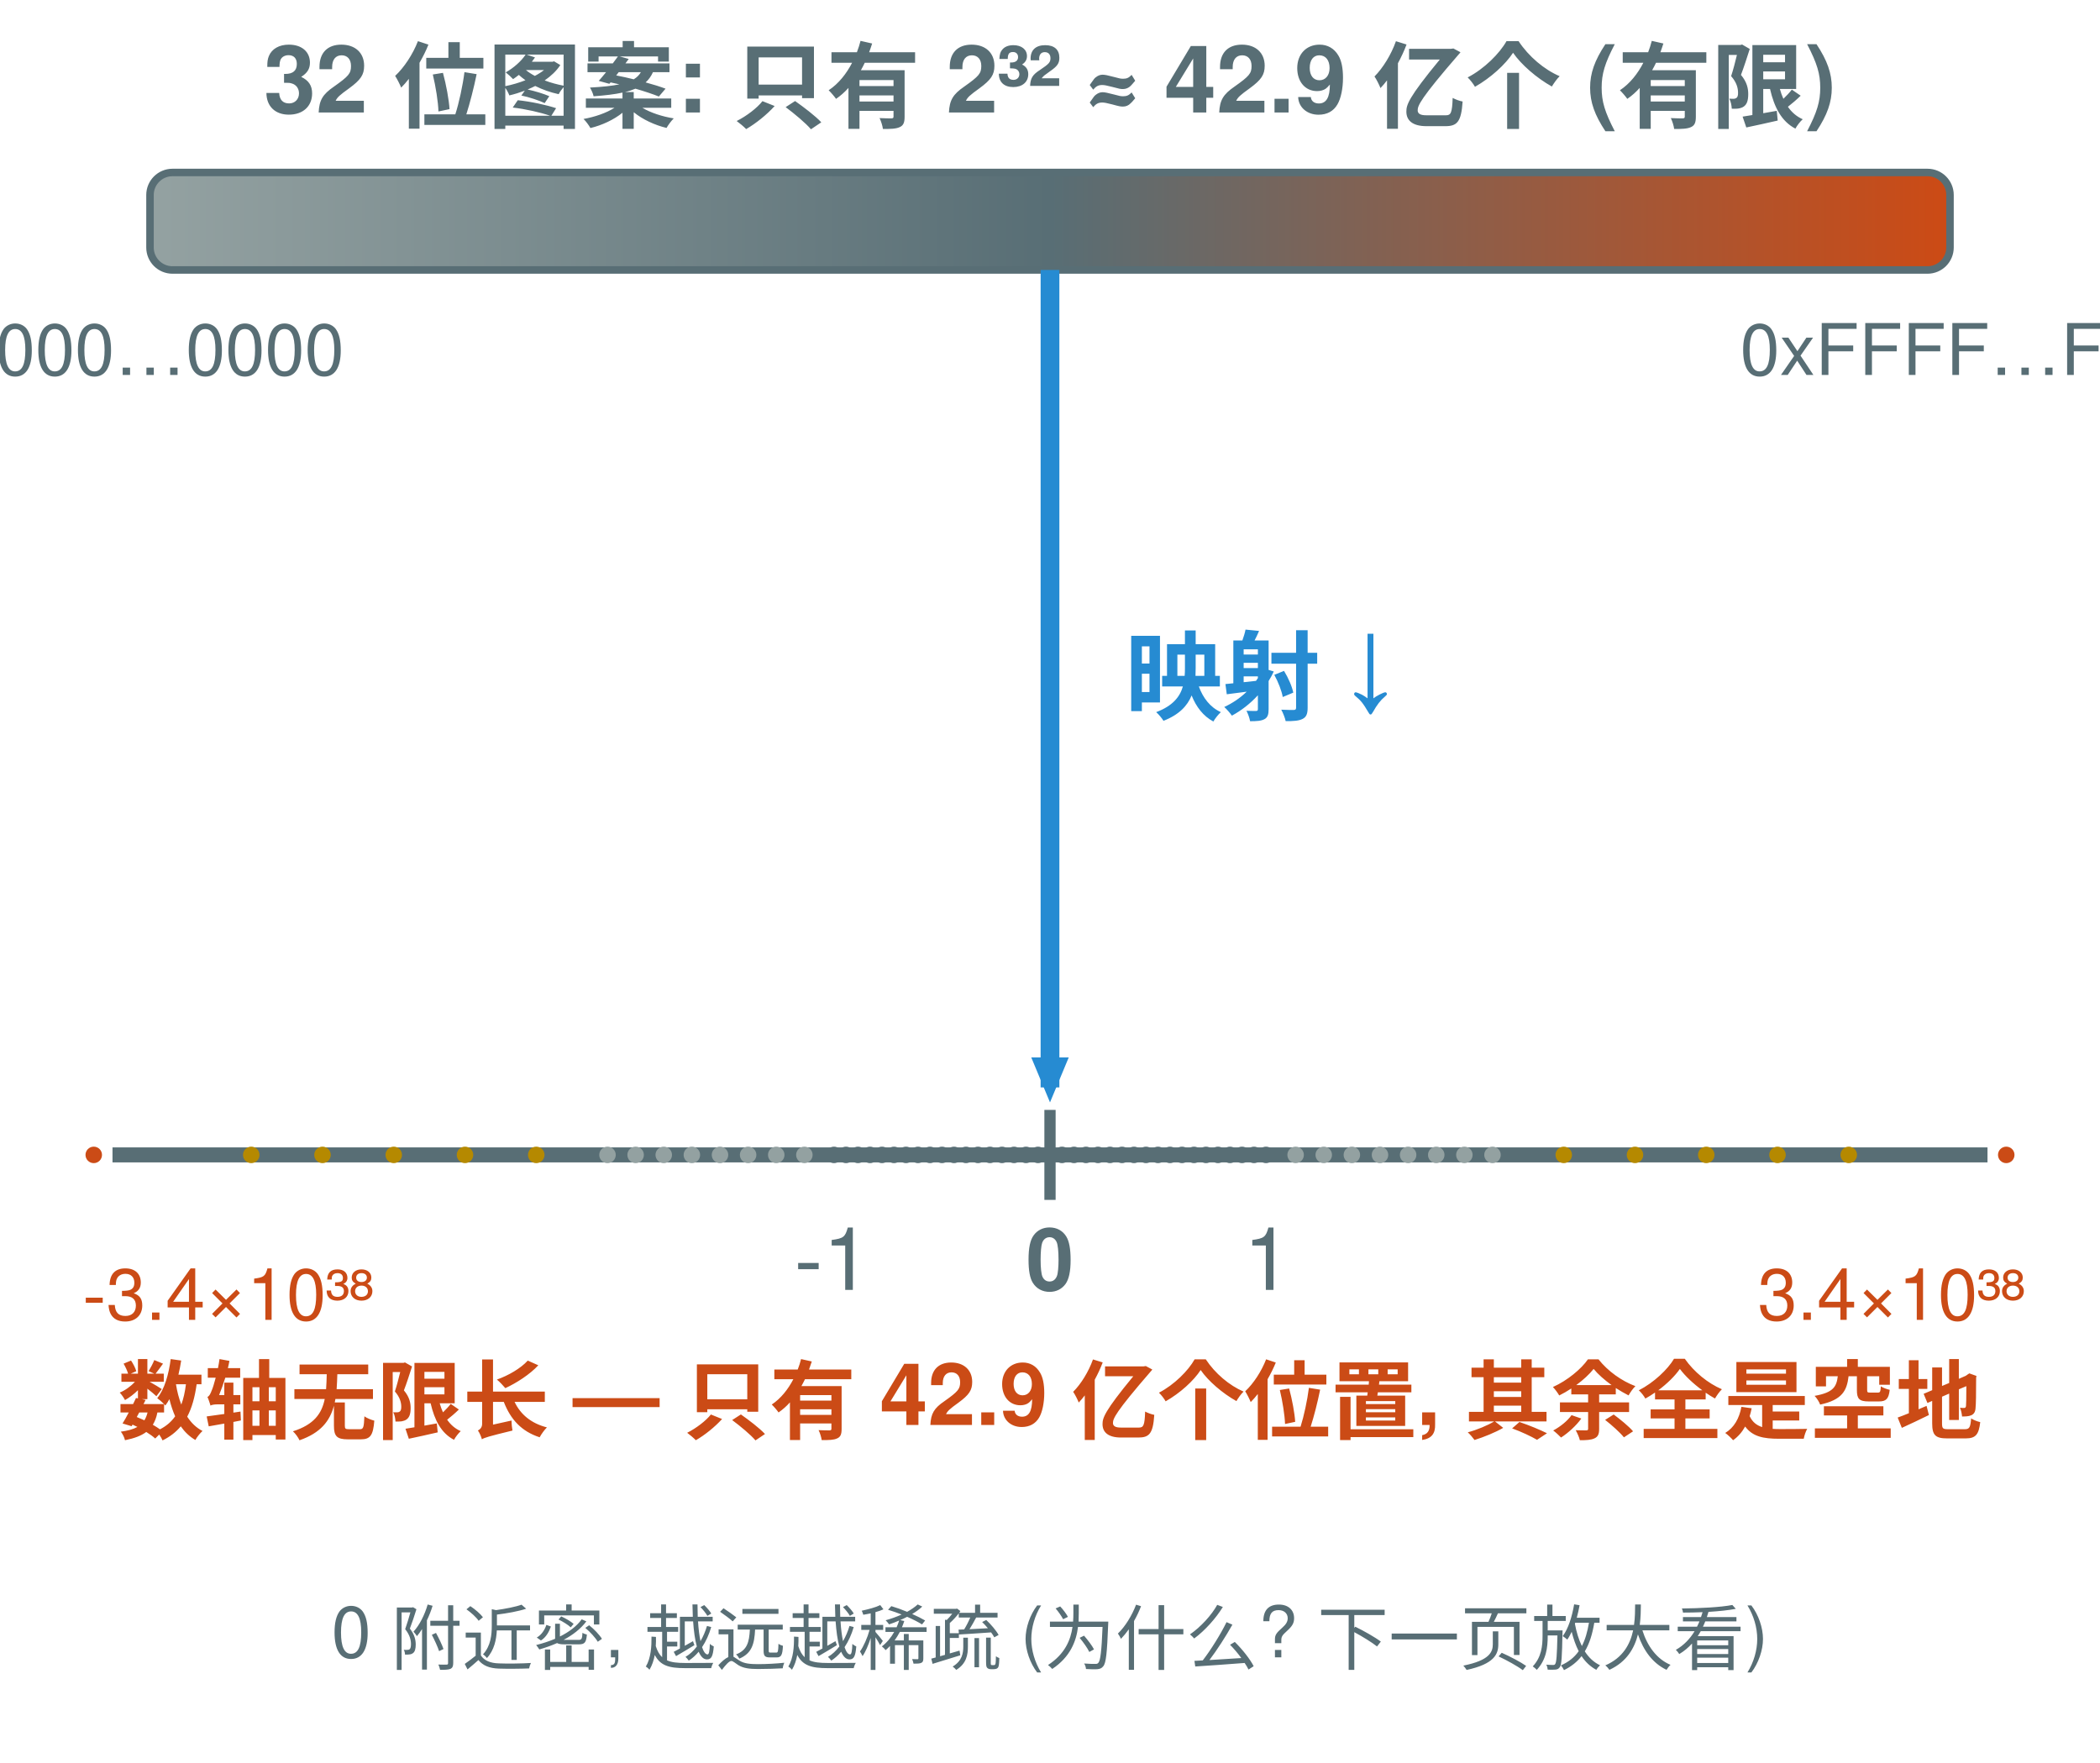
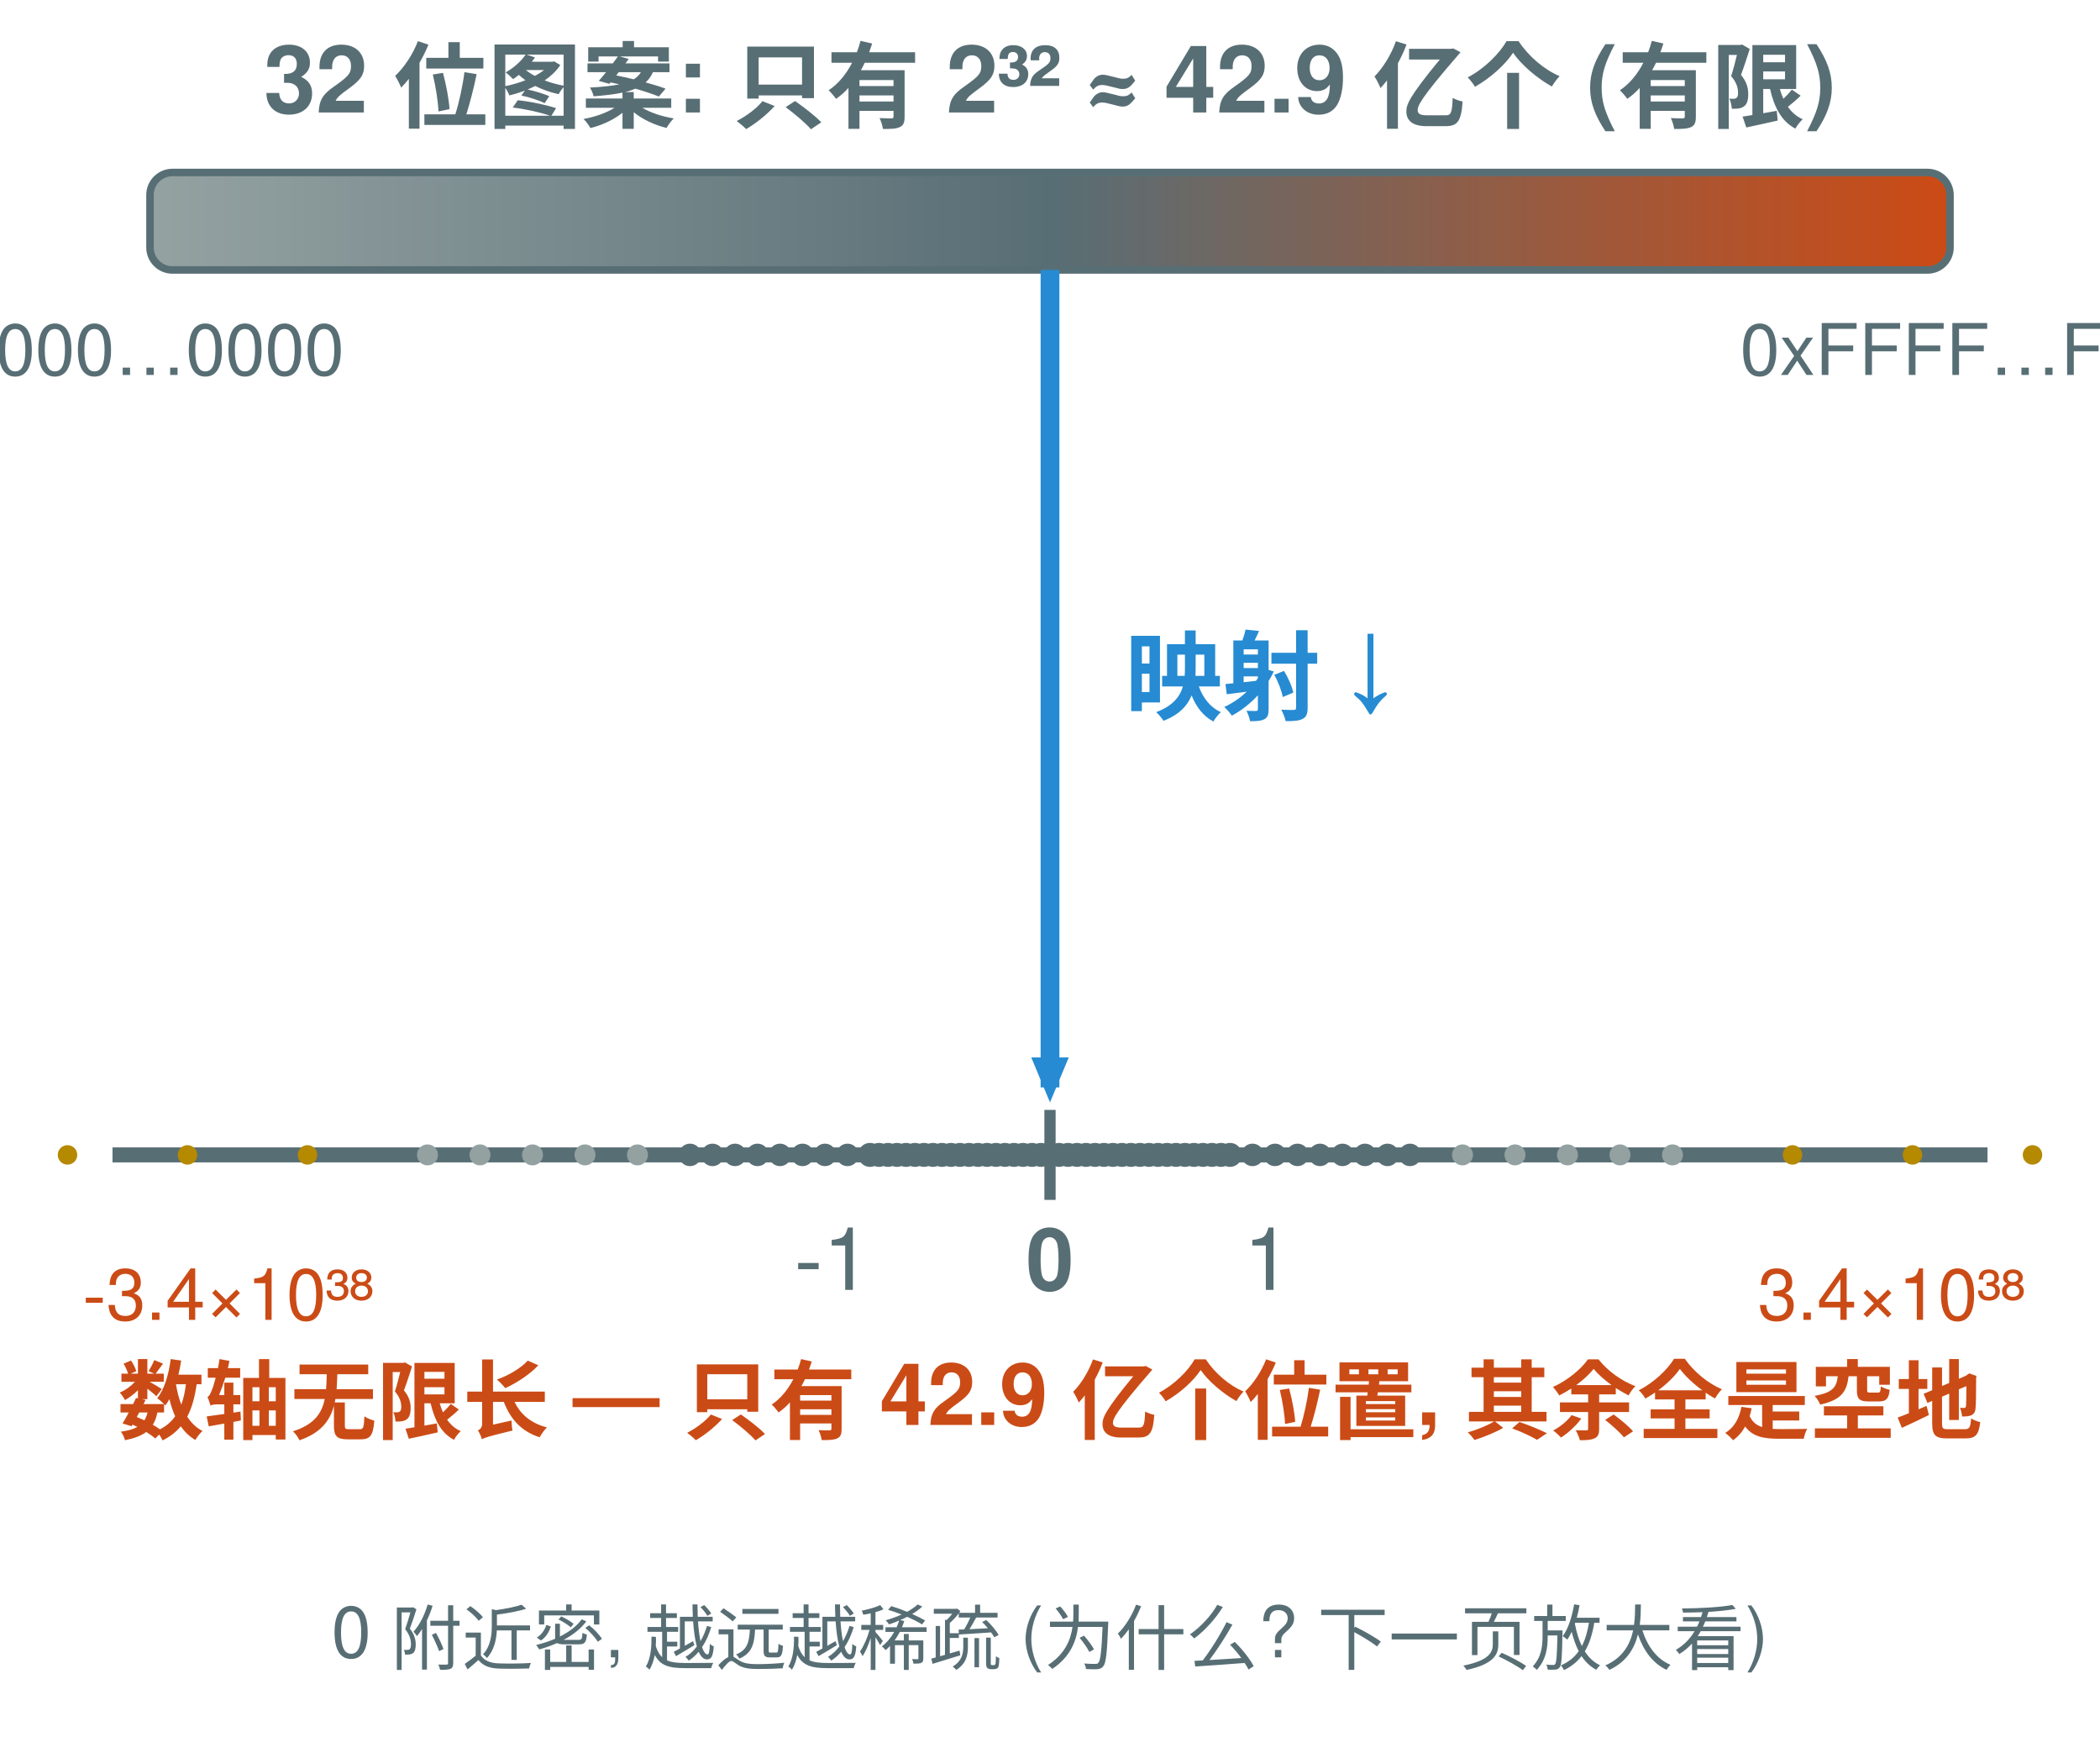
<svg xmlns="http://www.w3.org/2000/svg" viewBox="0 0 560 470" font-family="Helvetica, Arial, sans-serif">
  <text x="280" y="30" fill="#586e75" font-size="25" text-anchor="middle" font-weight="bold">32 位图案: 只有 2³² ≈ 42.9 亿个 (有限)</text>
  <defs>
    <linearGradient id="pat" x1="0" y1="0" x2="1" y2="0">
      <stop offset="0" stop-color="#93a1a1" />
      <stop offset="0.5" stop-color="#586e75" />
      <stop offset="1" stop-color="#cb4b16" />
    </linearGradient>
    <marker id="arr" markerWidth="12" markerHeight="12" refX="8" refY="5" orient="auto" markerUnits="userSpaceOnUse">
      <path d="M 0 0 L 12 5 L 0 10 Z" fill="#268bd2" />
    </marker>
  </defs>
  <rect x="40" y="46" width="480" height="26" rx="6" fill="url(#pat)" stroke="#586e75" stroke-width="2" />
  <text x="30" y="100" fill="#586e75" font-size="19" text-anchor="middle">0x0000…0000</text>
  <text x="530" y="100" fill="#586e75" font-size="19" text-anchor="middle">0xFFFF…FFFF</text>
  <line x1="280" y1="72" x2="280" y2="290" stroke="#268bd2" stroke-width="5" marker-end="url(#arr)" />
  <text x="300" y="190" fill="#268bd2" font-size="26" font-weight="bold">映射 ↓</text>
  <line x1="30" y1="308" x2="530" y2="308" stroke="#586e75" stroke-width="4" />
  <line x1="280" y1="296" x2="280" y2="320" stroke="#586e75" stroke-width="3" />
  <text x="280" y="344" fill="#586e75" font-size="23" text-anchor="middle" font-weight="bold">0</text>
  <text x="338" y="344" fill="#586e75" font-size="23" text-anchor="middle">1</text>
  <text x="222" y="344" fill="#586e75" font-size="23" text-anchor="middle">-1</text>
  <text x="22" y="352" fill="#cb4b16" font-size="19" text-anchor="start">-3.4×10³⁸</text>
  <text x="540" y="352" fill="#cb4b16" font-size="19" text-anchor="end">3.4×10³⁸</text>
-   <circle cx="222.4" cy="308" r="2.2" fill="#586e75" />
-   <circle cx="225.6" cy="308" r="2.2" fill="#586e75" />
-   <circle cx="228.8" cy="308" r="2.2" fill="#586e75" />
-   <circle cx="232.0" cy="308" r="2.2" fill="#586e75" />
-   <circle cx="235.2" cy="308" r="2.2" fill="#586e75" />
-   <circle cx="238.4" cy="308" r="2.2" fill="#586e75" />
-   <circle cx="241.6" cy="308" r="2.2" fill="#586e75" />
-   <circle cx="244.8" cy="308" r="2.2" fill="#586e75" />
-   <circle cx="248.0" cy="308" r="2.2" fill="#586e75" />
-   <circle cx="251.2" cy="308" r="2.2" fill="#586e75" />
-   <circle cx="254.4" cy="308" r="2.2" fill="#586e75" />
-   <circle cx="257.6" cy="308" r="2.2" fill="#586e75" />
-   <circle cx="260.8" cy="308" r="2.2" fill="#586e75" />
-   <circle cx="264.0" cy="308" r="2.2" fill="#586e75" />
-   <circle cx="267.2" cy="308" r="2.2" fill="#586e75" />
-   <circle cx="270.4" cy="308" r="2.2" fill="#586e75" />
-   <circle cx="273.6" cy="308" r="2.2" fill="#586e75" />
-   <circle cx="276.8" cy="308" r="2.2" fill="#586e75" />
-   <circle cx="283.2" cy="308" r="2.2" fill="#586e75" />
-   <circle cx="286.4" cy="308" r="2.2" fill="#586e75" />
-   <circle cx="289.6" cy="308" r="2.2" fill="#586e75" />
-   <circle cx="292.8" cy="308" r="2.2" fill="#586e75" />
-   <circle cx="296.0" cy="308" r="2.2" fill="#586e75" />
-   <circle cx="299.2" cy="308" r="2.2" fill="#586e75" />
-   <circle cx="302.4" cy="308" r="2.2" fill="#586e75" />
-   <circle cx="305.6" cy="308" r="2.2" fill="#586e75" />
-   <circle cx="308.8" cy="308" r="2.2" fill="#586e75" />
-   <circle cx="312.0" cy="308" r="2.2" fill="#586e75" />
-   <circle cx="315.2" cy="308" r="2.2" fill="#586e75" />
-   <circle cx="318.4" cy="308" r="2.2" fill="#586e75" />
-   <circle cx="321.6" cy="308" r="2.2" fill="#586e75" />
-   <circle cx="324.8" cy="308" r="2.2" fill="#586e75" />
-   <circle cx="328.0" cy="308" r="2.2" fill="#586e75" />
-   <circle cx="331.2" cy="308" r="2.2" fill="#586e75" />
-   <circle cx="334.4" cy="308" r="2.2" fill="#586e75" />
-   <circle cx="337.6" cy="308" r="2.2" fill="#586e75" />
-   <circle cx="345.5" cy="308" r="2.2" fill="#93a1a1" />
-   <circle cx="214.5" cy="308" r="2.2" fill="#93a1a1" />
-   <circle cx="353.0" cy="308" r="2.2" fill="#93a1a1" />
-   <circle cx="207.0" cy="308" r="2.2" fill="#93a1a1" />
-   <circle cx="360.5" cy="308" r="2.2" fill="#93a1a1" />
-   <circle cx="199.5" cy="308" r="2.2" fill="#93a1a1" />
-   <circle cx="368.0" cy="308" r="2.2" fill="#93a1a1" />
-   <circle cx="192.0" cy="308" r="2.2" fill="#93a1a1" />
-   <circle cx="375.5" cy="308" r="2.2" fill="#93a1a1" />
-   <circle cx="184.5" cy="308" r="2.2" fill="#93a1a1" />
-   <circle cx="383.0" cy="308" r="2.2" fill="#93a1a1" />
-   <circle cx="177.0" cy="308" r="2.2" fill="#93a1a1" />
-   <circle cx="390.5" cy="308" r="2.2" fill="#93a1a1" />
-   <circle cx="169.5" cy="308" r="2.2" fill="#93a1a1" />
-   <circle cx="398.0" cy="308" r="2.2" fill="#93a1a1" />
-   <circle cx="162.0" cy="308" r="2.2" fill="#93a1a1" />
-   <circle cx="417.0" cy="308" r="2.2" fill="#b58900" />
-   <circle cx="143.0" cy="308" r="2.2" fill="#b58900" />
-   <circle cx="436.0" cy="308" r="2.2" fill="#b58900" />
-   <circle cx="124.0" cy="308" r="2.2" fill="#b58900" />
-   <circle cx="455.0" cy="308" r="2.2" fill="#b58900" />
-   <circle cx="105.0" cy="308" r="2.2" fill="#b58900" />
-   <circle cx="474.0" cy="308" r="2.2" fill="#b58900" />
-   <circle cx="86.0" cy="308" r="2.2" fill="#b58900" />
-   <circle cx="493.0" cy="308" r="2.2" fill="#b58900" />
-   <circle cx="67.0" cy="308" r="2.2" fill="#b58900" />
-   <circle cx="535.0" cy="308" r="2.2" fill="#cb4b16" />
-   <circle cx="25.0" cy="308" r="2.2" fill="#cb4b16" />
-   <circle cx="577.0" cy="308" r="2.2" fill="#cb4b16" />
-   <circle cx="-17.0" cy="308" r="2.2" fill="#cb4b16" />
-   <circle cx="619.0" cy="308" r="2.2" fill="#cb4b16" />
-   <circle cx="-59.0" cy="308" r="2.2" fill="#cb4b16" />
+   <circle cx="282.4" cy="308" r="3.2" fill="#586e75" />
+   <circle cx="277.6" cy="308" r="3.2" fill="#586e75" />
+   <circle cx="284.8" cy="308" r="3.2" fill="#586e75" />
+   <circle cx="275.2" cy="308" r="3.2" fill="#586e75" />
+   <circle cx="287.2" cy="308" r="3.2" fill="#586e75" />
+   <circle cx="272.8" cy="308" r="3.2" fill="#586e75" />
+   <circle cx="289.6" cy="308" r="3.2" fill="#586e75" />
+   <circle cx="270.4" cy="308" r="3.2" fill="#586e75" />
+   <circle cx="292.0" cy="308" r="3.2" fill="#586e75" />
+   <circle cx="268.0" cy="308" r="3.2" fill="#586e75" />
+   <circle cx="294.4" cy="308" r="3.2" fill="#586e75" />
+   <circle cx="265.6" cy="308" r="3.2" fill="#586e75" />
+   <circle cx="296.8" cy="308" r="3.2" fill="#586e75" />
+   <circle cx="263.2" cy="308" r="3.2" fill="#586e75" />
+   <circle cx="299.2" cy="308" r="3.2" fill="#586e75" />
+   <circle cx="260.8" cy="308" r="3.2" fill="#586e75" />
+   <circle cx="301.6" cy="308" r="3.2" fill="#586e75" />
+   <circle cx="258.4" cy="308" r="3.2" fill="#586e75" />
+   <circle cx="304.0" cy="308" r="3.2" fill="#586e75" />
+   <circle cx="256.0" cy="308" r="3.2" fill="#586e75" />
+   <circle cx="306.4" cy="308" r="3.2" fill="#586e75" />
+   <circle cx="253.6" cy="308" r="3.2" fill="#586e75" />
+   <circle cx="308.8" cy="308" r="3.2" fill="#586e75" />
+   <circle cx="251.2" cy="308" r="3.2" fill="#586e75" />
+   <circle cx="311.2" cy="308" r="3.2" fill="#586e75" />
+   <circle cx="248.8" cy="308" r="3.2" fill="#586e75" />
+   <circle cx="313.6" cy="308" r="3.2" fill="#586e75" />
+   <circle cx="246.4" cy="308" r="3.2" fill="#586e75" />
+   <circle cx="316.0" cy="308" r="3.2" fill="#586e75" />
+   <circle cx="244.0" cy="308" r="3.2" fill="#586e75" />
+   <circle cx="318.4" cy="308" r="3.2" fill="#586e75" />
+   <circle cx="241.6" cy="308" r="3.2" fill="#586e75" />
+   <circle cx="320.8" cy="308" r="3.2" fill="#586e75" />
+   <circle cx="239.2" cy="308" r="3.2" fill="#586e75" />
+   <circle cx="323.2" cy="308" r="3.2" fill="#586e75" />
+   <circle cx="236.8" cy="308" r="3.2" fill="#586e75" />
+   <circle cx="325.6" cy="308" r="3.2" fill="#586e75" />
+   <circle cx="234.4" cy="308" r="3.2" fill="#586e75" />
+   <circle cx="328.0" cy="308" r="3.2" fill="#586e75" />
+   <circle cx="232.0" cy="308" r="3.2" fill="#586e75" />
+   <circle cx="334.0" cy="308" r="3.0" fill="#586e75" />
+   <circle cx="226.0" cy="308" r="3.0" fill="#586e75" />
+   <circle cx="340.0" cy="308" r="3.0" fill="#586e75" />
+   <circle cx="220.0" cy="308" r="3.0" fill="#586e75" />
+   <circle cx="346.0" cy="308" r="3.0" fill="#586e75" />
+   <circle cx="214.0" cy="308" r="3.0" fill="#586e75" />
+   <circle cx="352.0" cy="308" r="3.0" fill="#586e75" />
+   <circle cx="208.0" cy="308" r="3.0" fill="#586e75" />
+   <circle cx="358.0" cy="308" r="3.0" fill="#586e75" />
+   <circle cx="202.0" cy="308" r="3.0" fill="#586e75" />
+   <circle cx="364.0" cy="308" r="3.0" fill="#586e75" />
+   <circle cx="196.0" cy="308" r="3.0" fill="#586e75" />
+   <circle cx="370.0" cy="308" r="3.0" fill="#586e75" />
+   <circle cx="190.0" cy="308" r="3.0" fill="#586e75" />
+   <circle cx="376.0" cy="308" r="3.0" fill="#586e75" />
+   <circle cx="184.0" cy="308" r="3.0" fill="#586e75" />
+   <circle cx="390.0" cy="308" r="2.8" fill="#93a1a1" />
+   <circle cx="170.0" cy="308" r="2.8" fill="#93a1a1" />
+   <circle cx="404.0" cy="308" r="2.8" fill="#93a1a1" />
+   <circle cx="156.0" cy="308" r="2.8" fill="#93a1a1" />
+   <circle cx="418.0" cy="308" r="2.8" fill="#93a1a1" />
+   <circle cx="142.0" cy="308" r="2.8" fill="#93a1a1" />
+   <circle cx="432.0" cy="308" r="2.8" fill="#93a1a1" />
+   <circle cx="128.0" cy="308" r="2.8" fill="#93a1a1" />
+   <circle cx="446.0" cy="308" r="2.8" fill="#93a1a1" />
+   <circle cx="114.0" cy="308" r="2.8" fill="#93a1a1" />
+   <circle cx="478.0" cy="308" r="2.6" fill="#b58900" />
+   <circle cx="82.0" cy="308" r="2.6" fill="#b58900" />
+   <circle cx="510.0" cy="308" r="2.6" fill="#b58900" />
+   <circle cx="50.0" cy="308" r="2.6" fill="#b58900" />
+   <circle cx="542.0" cy="308" r="2.6" fill="#b58900" />
+   <circle cx="18.0" cy="308" r="2.6" fill="#b58900" />
+   <circle cx="574.0" cy="308" r="2.6" fill="#b58900" />
+   <circle cx="-14.0" cy="308" r="2.6" fill="#b58900" />
+   <circle cx="644.0" cy="308" r="2.4" fill="#cb4b16" />
+   <circle cx="-84.0" cy="308" r="2.4" fill="#cb4b16" />
+   <circle cx="714.0" cy="308" r="2.4" fill="#cb4b16" />
+   <circle cx="-154.0" cy="308" r="2.4" fill="#cb4b16" />
+   <circle cx="784.0" cy="308" r="2.4" fill="#cb4b16" />
+   <circle cx="-224.0" cy="308" r="2.4" fill="#cb4b16" />
  <text x="280" y="382" fill="#cb4b16" font-size="23" text-anchor="middle" font-weight="bold">数轴无限长 — 只有 42.9 亿个位置, 其余全是空地</text>
  <text x="280" y="442" fill="#586e75" font-size="19" text-anchor="middle">0 附近密, 越远越稀疏 (为什么? 下一页放大看)</text>
</svg>
